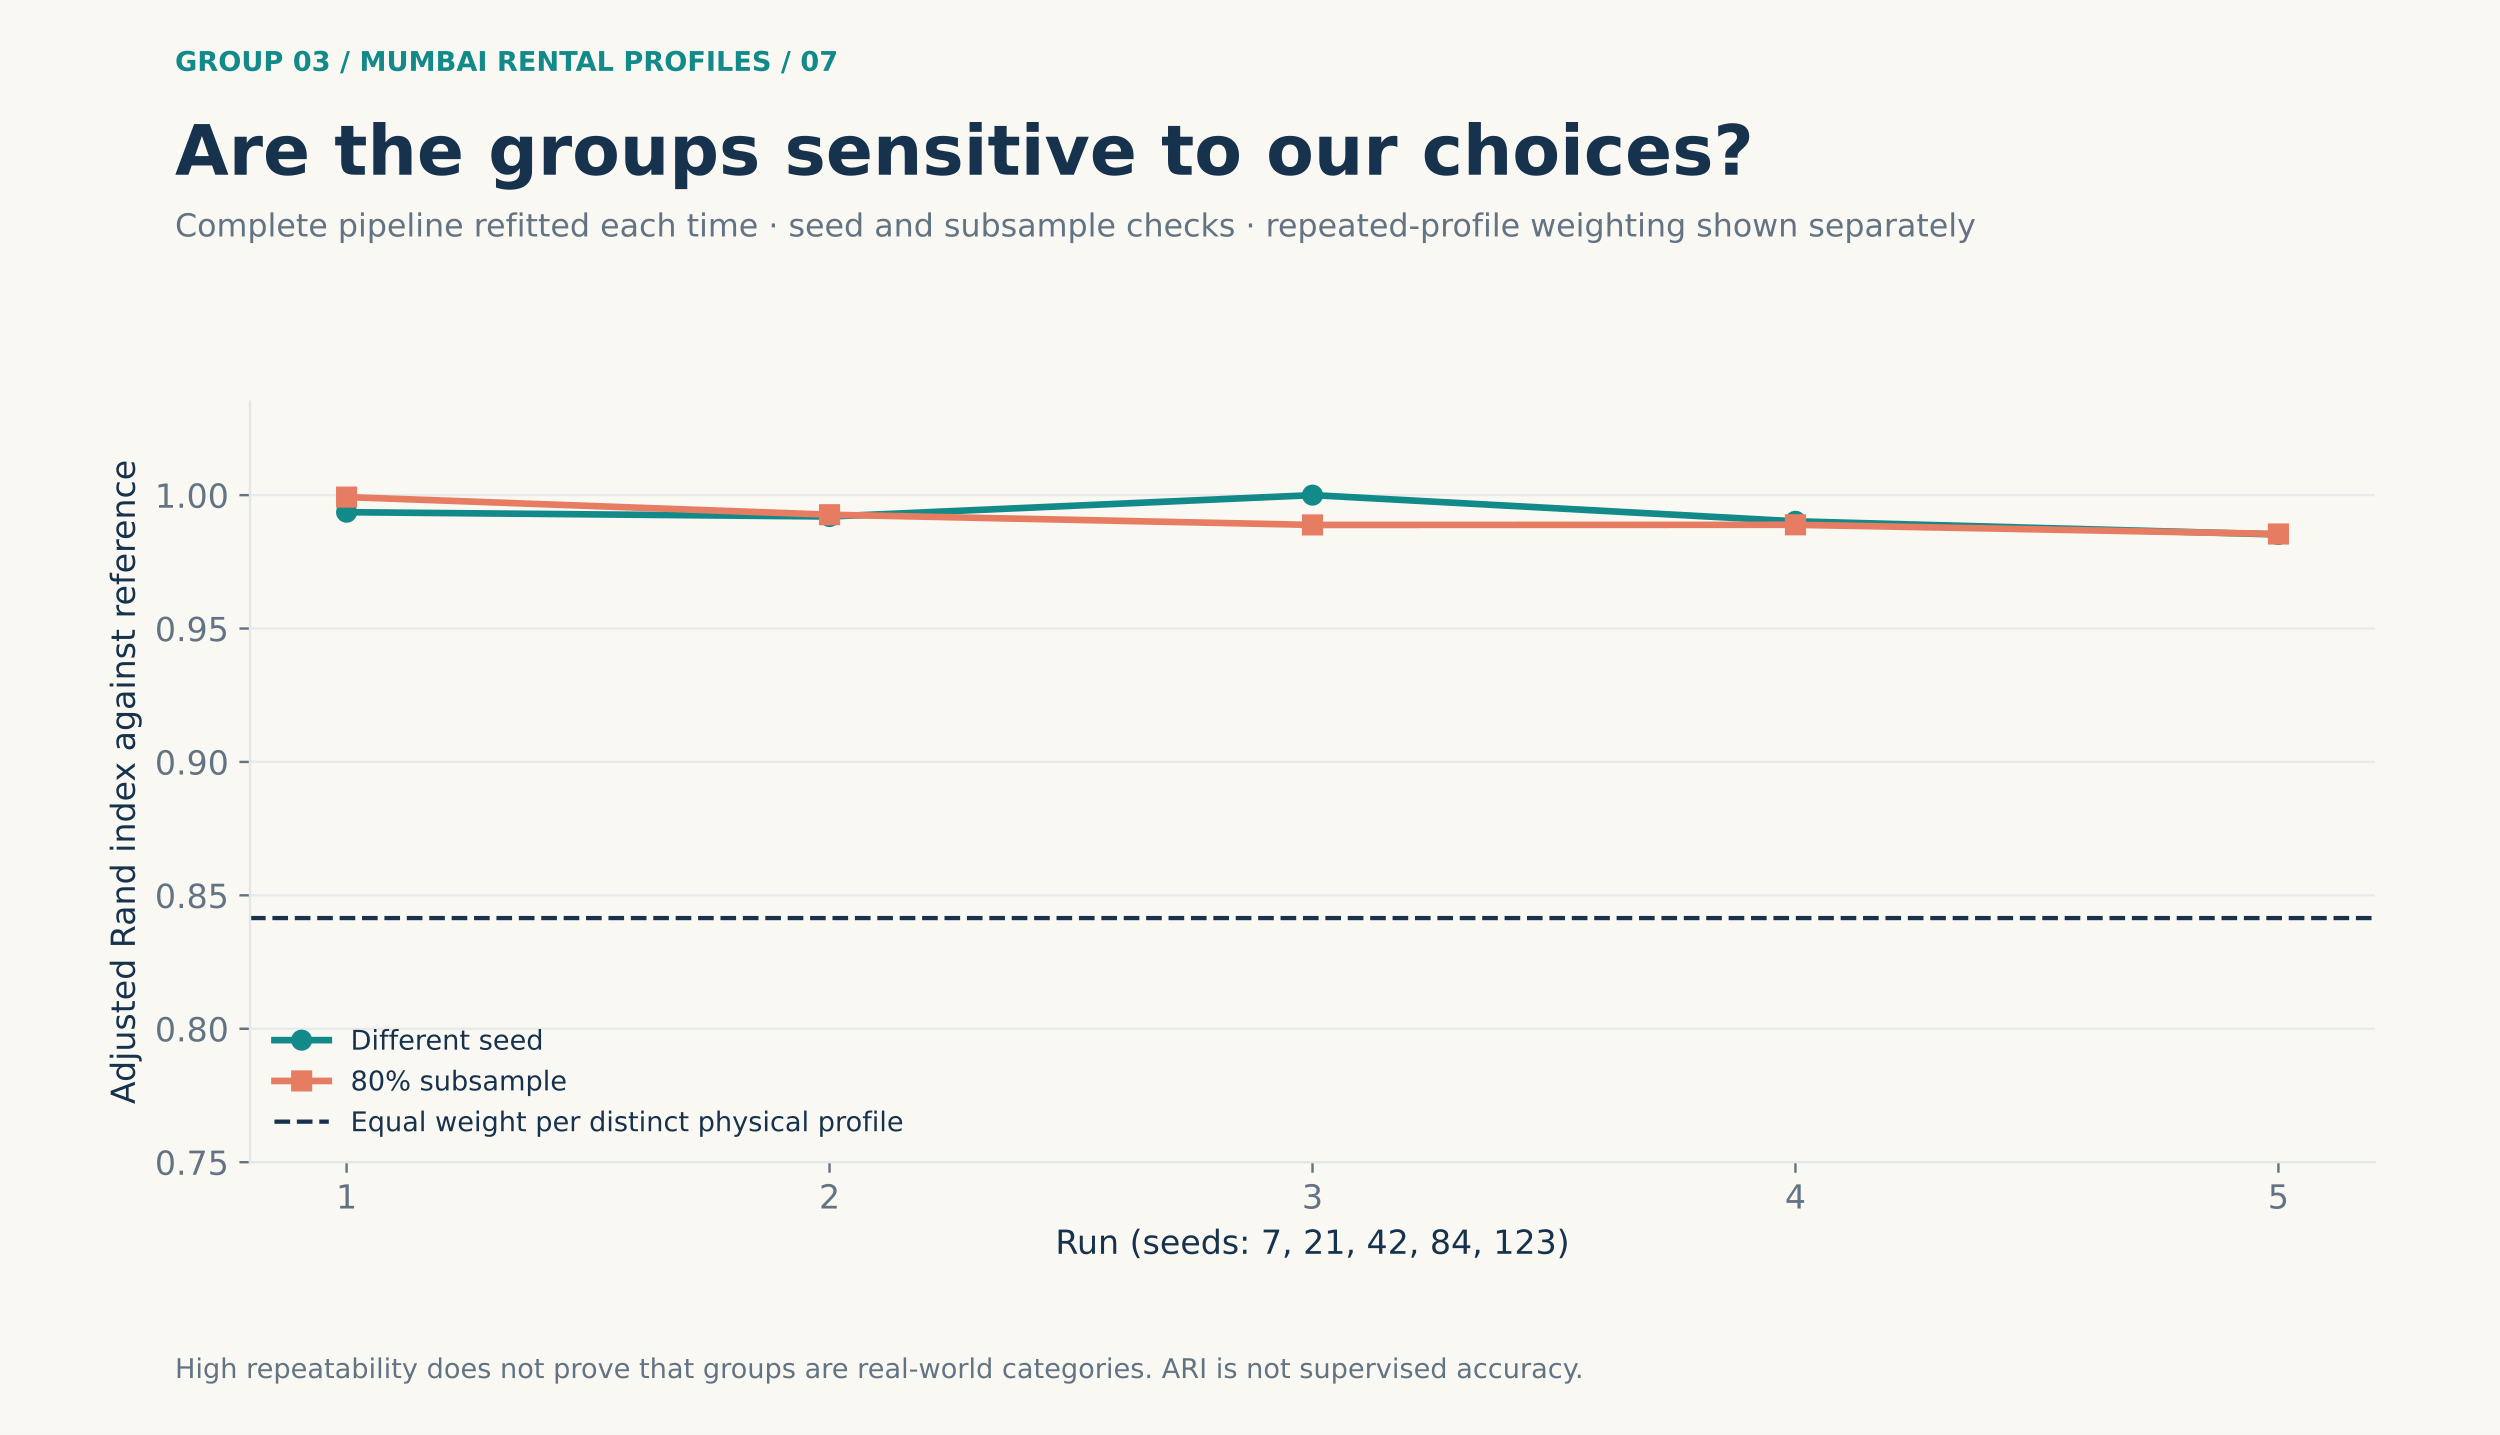
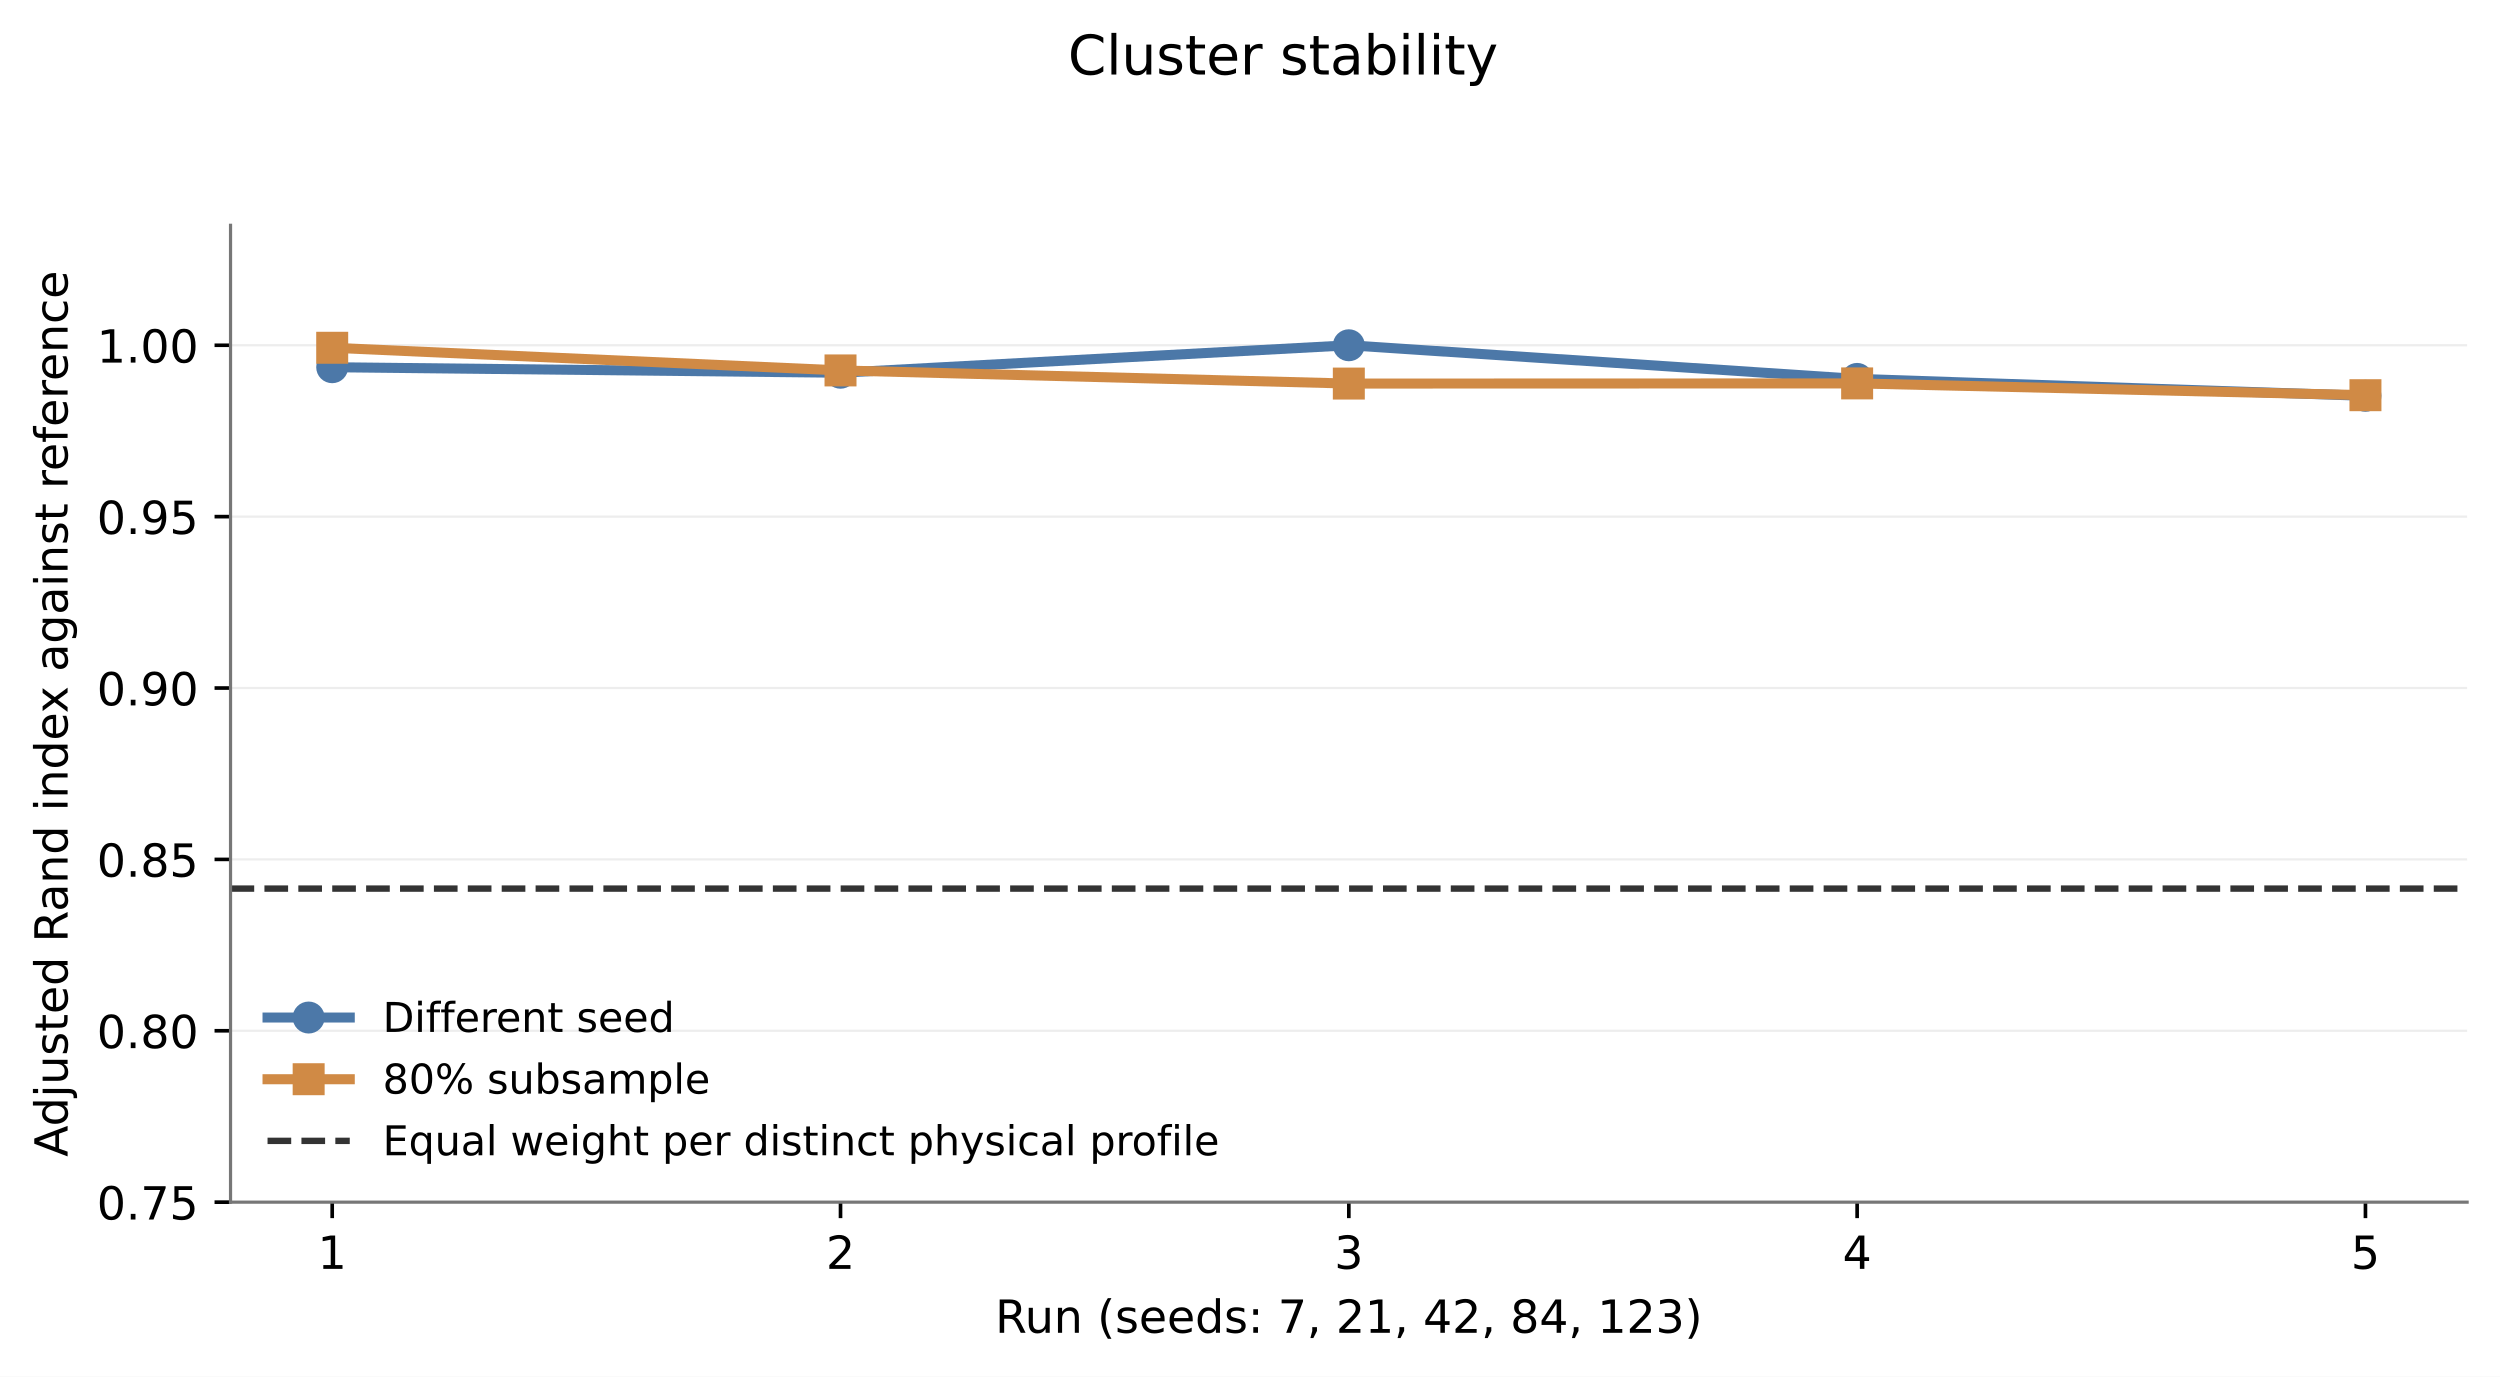
- <svg xmlns="http://www.w3.org/2000/svg" xmlns:xlink="http://www.w3.org/1999/xlink" width="828pt" height="475.2pt" viewBox="0 0 828 475.2" version="1.1">
+ <svg xmlns="http://www.w3.org/2000/svg" xmlns:xlink="http://www.w3.org/1999/xlink" width="547.266pt" height="301.361pt" viewBox="0 0 547.266 301.361" version="1.1">
  <defs>
    <style type="text/css">*{stroke-linejoin: round; stroke-linecap: butt}</style>
  </defs>
  <g id="figure_1">
    <g id="patch_1">
-       <path d="M 0 475.2  L 828 475.2  L 828 0  L 0 0  z " style="fill: #faf8f3" />
+       <path d="M 0 301.361  L 547.266 301.361  L 547.266 0  L 0 0  z " style="fill: #ffffff" />
    </g>
    <g id="axes_1">
      <g id="patch_2">
-         <path d="M 82.8 384.912  L 786.6 384.912  L 786.6 133.056  L 82.8 133.056  z " style="fill: #faf8f3" />
+         <path d="M 50.466 263.16  L 540.066 263.16  L 540.066 49.32  L 50.466 49.32  z " style="fill: #ffffff" />
      </g>
      <g id="matplotlib.axis_1">
        <g id="xtick_1">
          <g id="line2d_1">
            <defs>
-               <path id="m1c8c2b2ef9" d="M 0 0  L 0 3.5  " style="stroke: #627383; stroke-width: 0.8" />
+               <path id="mf53d244da9" d="M 0 0  L 0 3.5  " style="stroke: #000000; stroke-width: 0.8" />
            </defs>
            <g>
-               <use xlink:href="#m1c8c2b2ef9" x="114.791" y="384.912" style="fill: #627383; stroke: #627383; stroke-width: 0.8" />
+               <use xlink:href="#mf53d244da9" x="72.721" y="263.16" style="stroke: #000000; stroke-width: 0.8" />
            </g>
          </g>
          <g id="text_1">
-             <text style="font-size: 11px; font-family: 'DejaVu Sans'; text-anchor: middle; fill: #627383" x="114.791" y="400.269" transform="rotate(-0 114.7909 400.2694)">1</text>
+             <text style="font-size: 10px; font-family: 'DejaVu Sans'; text-anchor: middle" x="72.721" y="277.758" transform="rotate(-0 72.72095 277.7577)">1</text>
          </g>
        </g>
        <g id="xtick_2">
          <g id="line2d_2">
            <g>
-               <use xlink:href="#m1c8c2b2ef9" x="274.745" y="384.912" style="fill: #627383; stroke: #627383; stroke-width: 0.8" />
+               <use xlink:href="#mf53d244da9" x="183.994" y="263.16" style="stroke: #000000; stroke-width: 0.8" />
            </g>
          </g>
          <g id="text_2">
-             <text style="font-size: 11px; font-family: 'DejaVu Sans'; text-anchor: middle; fill: #627383" x="274.745" y="400.269" transform="rotate(-0 274.7455 400.2694)">2</text>
+             <text style="font-size: 10px; font-family: 'DejaVu Sans'; text-anchor: middle" x="183.994" y="277.758" transform="rotate(-0 183.9937 277.7577)">2</text>
          </g>
        </g>
        <g id="xtick_3">
          <g id="line2d_3">
            <g>
-               <use xlink:href="#m1c8c2b2ef9" x="434.7" y="384.912" style="fill: #627383; stroke: #627383; stroke-width: 0.8" />
+               <use xlink:href="#mf53d244da9" x="295.266" y="263.16" style="stroke: #000000; stroke-width: 0.8" />
            </g>
          </g>
          <g id="text_3">
-             <text style="font-size: 11px; font-family: 'DejaVu Sans'; text-anchor: middle; fill: #627383" x="434.7" y="400.269" transform="rotate(-0 434.7 400.2694)">3</text>
+             <text style="font-size: 10px; font-family: 'DejaVu Sans'; text-anchor: middle" x="295.266" y="277.758" transform="rotate(-0 295.2664 277.7577)">3</text>
          </g>
        </g>
        <g id="xtick_4">
          <g id="line2d_4">
            <g>
-               <use xlink:href="#m1c8c2b2ef9" x="594.655" y="384.912" style="fill: #627383; stroke: #627383; stroke-width: 0.8" />
+               <use xlink:href="#mf53d244da9" x="406.539" y="263.16" style="stroke: #000000; stroke-width: 0.8" />
            </g>
          </g>
          <g id="text_4">
-             <text style="font-size: 11px; font-family: 'DejaVu Sans'; text-anchor: middle; fill: #627383" x="594.655" y="400.269" transform="rotate(-0 594.6545 400.2694)">4</text>
+             <text style="font-size: 10px; font-family: 'DejaVu Sans'; text-anchor: middle" x="406.539" y="277.758" transform="rotate(-0 406.5391 277.7577)">4</text>
          </g>
        </g>
        <g id="xtick_5">
          <g id="line2d_5">
            <g>
-               <use xlink:href="#m1c8c2b2ef9" x="754.609" y="384.912" style="fill: #627383; stroke: #627383; stroke-width: 0.8" />
+               <use xlink:href="#mf53d244da9" x="517.812" y="263.16" style="stroke: #000000; stroke-width: 0.8" />
            </g>
          </g>
          <g id="text_5">
-             <text style="font-size: 11px; font-family: 'DejaVu Sans'; text-anchor: middle; fill: #627383" x="754.609" y="400.269" transform="rotate(-0 754.6091 400.2694)">5</text>
+             <text style="font-size: 10px; font-family: 'DejaVu Sans'; text-anchor: middle" x="517.812" y="277.758" transform="rotate(-0 517.8119 277.7577)">5</text>
          </g>
        </g>
        <g id="text_6">
-           <text style="font-size: 11px; font-family: 'DejaVu Sans'; text-anchor: middle; fill: #17324d" x="434.7" y="415.27" transform="rotate(-0 434.7 415.2703)">Run (seeds: 7, 21, 42, 84, 123)</text>
+           <text style="font-size: 10px; font-family: 'DejaVu Sans'; text-anchor: middle" x="295.266" y="291.758" transform="rotate(-0 295.2664 291.7584)">Run (seeds: 7, 21, 42, 84, 123)</text>
        </g>
      </g>
      <g id="matplotlib.axis_2">
        <g id="ytick_1">
          <g id="line2d_6">
-             <path d="M 82.8 384.912  L 786.6 384.912  " clip-path="url(#pfcf8590db4)" style="fill: none; stroke: #e3e7e7; stroke-opacity: 0.75; stroke-width: 0.8; stroke-linecap: square" />
+             <path d="M 50.466 263.16  L 540.066 263.16  " clip-path="url(#pac45d23de7)" style="fill: none; stroke: #dddddd; stroke-opacity: 0.5; stroke-width: 0.5; stroke-linecap: square" />
          </g>
          <g id="line2d_7">
            <defs>
-               <path id="m0eea21e7de" d="M 0 0  L -3.5 0  " style="stroke: #627383; stroke-width: 0.8" />
+               <path id="meb413f774a" d="M 0 0  L -3.5 0  " style="stroke: #000000; stroke-width: 0.8" />
            </defs>
            <g>
-               <use xlink:href="#m0eea21e7de" x="82.8" y="384.912" style="fill: #627383; stroke: #627383; stroke-width: 0.8" />
+               <use xlink:href="#meb413f774a" x="50.466" y="263.16" style="stroke: #000000; stroke-width: 0.8" />
            </g>
          </g>
          <g id="text_7">
-             <text style="font-size: 11px; font-family: 'DejaVu Sans'; text-anchor: end; fill: #627383" x="75.8" y="389.091" transform="rotate(-0 75.8 389.0907)">0.75</text>
+             <text style="font-size: 10px; font-family: 'DejaVu Sans'; text-anchor: end" x="43.466" y="266.959" transform="rotate(-0 43.46641 266.9588)">0.75</text>
          </g>
        </g>
        <g id="ytick_2">
          <g id="line2d_8">
-             <path d="M 82.8 340.727  L 786.6 340.727  " clip-path="url(#pfcf8590db4)" style="fill: none; stroke: #e3e7e7; stroke-opacity: 0.75; stroke-width: 0.8; stroke-linecap: square" />
+             <path d="M 50.466 225.644  L 540.066 225.644  " clip-path="url(#pac45d23de7)" style="fill: none; stroke: #dddddd; stroke-opacity: 0.5; stroke-width: 0.5; stroke-linecap: square" />
          </g>
          <g id="line2d_9">
            <g>
-               <use xlink:href="#m0eea21e7de" x="82.8" y="340.727" style="fill: #627383; stroke: #627383; stroke-width: 0.8" />
+               <use xlink:href="#meb413f774a" x="50.466" y="225.644" style="stroke: #000000; stroke-width: 0.8" />
            </g>
          </g>
          <g id="text_8">
-             <text style="font-size: 11px; font-family: 'DejaVu Sans'; text-anchor: end; fill: #627383" x="75.8" y="344.905" transform="rotate(-0 75.8 344.9054)">0.80</text>
+             <text style="font-size: 10px; font-family: 'DejaVu Sans'; text-anchor: end" x="43.466" y="229.443" transform="rotate(-0 43.46641 229.443)">0.80</text>
          </g>
        </g>
        <g id="ytick_3">
          <g id="line2d_10">
-             <path d="M 82.8 296.541  L 786.6 296.541  " clip-path="url(#pfcf8590db4)" style="fill: none; stroke: #e3e7e7; stroke-opacity: 0.75; stroke-width: 0.8; stroke-linecap: square" />
+             <path d="M 50.466 188.128  L 540.066 188.128  " clip-path="url(#pac45d23de7)" style="fill: none; stroke: #dddddd; stroke-opacity: 0.5; stroke-width: 0.5; stroke-linecap: square" />
          </g>
          <g id="line2d_11">
            <g>
-               <use xlink:href="#m0eea21e7de" x="82.8" y="296.541" style="fill: #627383; stroke: #627383; stroke-width: 0.8" />
+               <use xlink:href="#meb413f774a" x="50.466" y="188.128" style="stroke: #000000; stroke-width: 0.8" />
            </g>
          </g>
          <g id="text_9">
-             <text style="font-size: 11px; font-family: 'DejaVu Sans'; text-anchor: end; fill: #627383" x="75.8" y="300.72" transform="rotate(-0 75.8 300.7202)">0.85</text>
+             <text style="font-size: 10px; font-family: 'DejaVu Sans'; text-anchor: end" x="43.466" y="191.927" transform="rotate(-0 43.46641 191.9272)">0.85</text>
          </g>
        </g>
        <g id="ytick_4">
          <g id="line2d_12">
-             <path d="M 82.8 252.356  L 786.6 252.356  " clip-path="url(#pfcf8590db4)" style="fill: none; stroke: #e3e7e7; stroke-opacity: 0.75; stroke-width: 0.8; stroke-linecap: square" />
+             <path d="M 50.466 150.613  L 540.066 150.613  " clip-path="url(#pac45d23de7)" style="fill: none; stroke: #dddddd; stroke-opacity: 0.5; stroke-width: 0.5; stroke-linecap: square" />
          </g>
          <g id="line2d_13">
            <g>
-               <use xlink:href="#m0eea21e7de" x="82.8" y="252.356" style="fill: #627383; stroke: #627383; stroke-width: 0.8" />
+               <use xlink:href="#meb413f774a" x="50.466" y="150.613" style="stroke: #000000; stroke-width: 0.8" />
            </g>
          </g>
          <g id="text_10">
-             <text style="font-size: 11px; font-family: 'DejaVu Sans'; text-anchor: end; fill: #627383" x="75.8" y="256.535" transform="rotate(-0 75.8 256.5349)">0.90</text>
+             <text style="font-size: 10px; font-family: 'DejaVu Sans'; text-anchor: end" x="43.466" y="154.411" transform="rotate(-0 43.46641 154.4115)">0.90</text>
          </g>
        </g>
        <g id="ytick_5">
          <g id="line2d_14">
-             <path d="M 82.8 208.171  L 786.6 208.171  " clip-path="url(#pfcf8590db4)" style="fill: none; stroke: #e3e7e7; stroke-opacity: 0.75; stroke-width: 0.8; stroke-linecap: square" />
+             <path d="M 50.466 113.097  L 540.066 113.097  " clip-path="url(#pac45d23de7)" style="fill: none; stroke: #dddddd; stroke-opacity: 0.5; stroke-width: 0.5; stroke-linecap: square" />
          </g>
          <g id="line2d_15">
            <g>
-               <use xlink:href="#m0eea21e7de" x="82.8" y="208.171" style="fill: #627383; stroke: #627383; stroke-width: 0.8" />
+               <use xlink:href="#meb413f774a" x="50.466" y="113.097" style="stroke: #000000; stroke-width: 0.8" />
            </g>
          </g>
          <g id="text_11">
-             <text style="font-size: 11px; font-family: 'DejaVu Sans'; text-anchor: end; fill: #627383" x="75.8" y="212.35" transform="rotate(-0 75.8 212.3497)">0.95</text>
+             <text style="font-size: 10px; font-family: 'DejaVu Sans'; text-anchor: end" x="43.466" y="116.896" transform="rotate(-0 43.46641 116.8957)">0.95</text>
          </g>
        </g>
        <g id="ytick_6">
          <g id="line2d_16">
-             <path d="M 82.8 163.986  L 786.6 163.986  " clip-path="url(#pfcf8590db4)" style="fill: none; stroke: #e3e7e7; stroke-opacity: 0.75; stroke-width: 0.8; stroke-linecap: square" />
+             <path d="M 50.466 75.581  L 540.066 75.581  " clip-path="url(#pac45d23de7)" style="fill: none; stroke: #dddddd; stroke-opacity: 0.5; stroke-width: 0.5; stroke-linecap: square" />
          </g>
          <g id="line2d_17">
            <g>
-               <use xlink:href="#m0eea21e7de" x="82.8" y="163.986" style="fill: #627383; stroke: #627383; stroke-width: 0.8" />
+               <use xlink:href="#meb413f774a" x="50.466" y="75.581" style="stroke: #000000; stroke-width: 0.8" />
            </g>
          </g>
          <g id="text_12">
-             <text style="font-size: 11px; font-family: 'DejaVu Sans'; text-anchor: end; fill: #627383" x="75.8" y="168.164" transform="rotate(-0 75.8 168.1644)">1.00</text>
+             <text style="font-size: 10px; font-family: 'DejaVu Sans'; text-anchor: end" x="43.466" y="79.38" transform="rotate(-0 43.46641 79.37988)">1.00</text>
          </g>
        </g>
        <g id="text_13">
-           <text style="font-size: 11px; font-family: 'DejaVu Sans'; text-anchor: middle; fill: #17324d" x="44.665" y="258.984" transform="rotate(-90 44.66523 258.984)">Adjusted Rand index against reference</text>
+           <text style="font-size: 10px; font-family: 'DejaVu Sans'; text-anchor: middle" x="14.798" y="156.24" transform="rotate(-90 14.79844 156.24)">Adjusted Rand index against reference</text>
        </g>
      </g>
      <g id="line2d_18">
-         <path d="M 114.791 169.645  L 274.745 171.069  L 434.7 163.986  L 594.655 172.657  L 754.609 177.018  " clip-path="url(#pfcf8590db4)" style="fill: none; stroke: #138a8a; stroke-width: 2.2; stroke-linecap: square" />
+         <path d="M 72.721 80.386  L 183.994 81.595  L 295.266 75.581  L 406.539 82.943  L 517.812 86.646  " clip-path="url(#pac45d23de7)" style="fill: none; stroke: #4c78a8; stroke-width: 2.2; stroke-linecap: square" />
        <defs>
-           <path id="m8344578759" d="M 0 3  C 0.796 3 1.559 2.684 2.121 2.121  C 2.684 1.559 3 0.796 3 0  C 3 -0.796 2.684 -1.559 2.121 -2.121  C 1.559 -2.684 0.796 -3 0 -3  C -0.796 -3 -1.559 -2.684 -2.121 -2.121  C -2.684 -1.559 -3 -0.796 -3 0  C -3 0.796 -2.684 1.559 -2.121 2.121  C -1.559 2.684 -0.796 3 0 3  z " style="stroke: #138a8a" />
+           <path id="m0c87612844" d="M 0 3  C 0.796 3 1.559 2.684 2.121 2.121  C 2.684 1.559 3 0.796 3 0  C 3 -0.796 2.684 -1.559 2.121 -2.121  C 1.559 -2.684 0.796 -3 0 -3  C -0.796 -3 -1.559 -2.684 -2.121 -2.121  C -2.684 -1.559 -3 -0.796 -3 0  C -3 0.796 -2.684 1.559 -2.121 2.121  C -1.559 2.684 -0.796 3 0 3  z " style="stroke: #4c78a8" />
        </defs>
-         <g clip-path="url(#pfcf8590db4)">
-           <use xlink:href="#m8344578759" x="114.791" y="169.645" style="fill: #138a8a; stroke: #138a8a" />
-           <use xlink:href="#m8344578759" x="274.745" y="171.069" style="fill: #138a8a; stroke: #138a8a" />
-           <use xlink:href="#m8344578759" x="434.7" y="163.986" style="fill: #138a8a; stroke: #138a8a" />
-           <use xlink:href="#m8344578759" x="594.655" y="172.657" style="fill: #138a8a; stroke: #138a8a" />
-           <use xlink:href="#m8344578759" x="754.609" y="177.018" style="fill: #138a8a; stroke: #138a8a" />
+         <g clip-path="url(#pac45d23de7)">
+           <use xlink:href="#m0c87612844" x="72.721" y="80.386" style="fill: #4c78a8; stroke: #4c78a8" />
+           <use xlink:href="#m0c87612844" x="183.994" y="81.595" style="fill: #4c78a8; stroke: #4c78a8" />
+           <use xlink:href="#m0c87612844" x="295.266" y="75.581" style="fill: #4c78a8; stroke: #4c78a8" />
+           <use xlink:href="#m0c87612844" x="406.539" y="82.943" style="fill: #4c78a8; stroke: #4c78a8" />
+           <use xlink:href="#m0c87612844" x="517.812" y="86.646" style="fill: #4c78a8; stroke: #4c78a8" />
        </g>
      </g>
      <g id="line2d_19">
-         <path d="M 114.791 164.631  L 274.745 170.473  L 434.7 173.861  L 594.655 173.818  L 754.609 176.858  " clip-path="url(#pfcf8590db4)" style="fill: none; stroke: #e67d63; stroke-width: 2.2; stroke-linecap: square" />
+         <path d="M 72.721 76.129  L 183.994 81.089  L 295.266 83.966  L 406.539 83.93  L 517.812 86.511  " clip-path="url(#pac45d23de7)" style="fill: none; stroke: #d08a45; stroke-width: 2.2; stroke-linecap: square" />
        <defs>
-           <path id="m68db2e38bf" d="M -3 3  L 3 3  L 3 -3  L -3 -3  z " style="stroke: #e67d63; stroke-linejoin: miter" />
+           <path id="m002c336480" d="M -3 3  L 3 3  L 3 -3  L -3 -3  z " style="stroke: #d08a45; stroke-linejoin: miter" />
        </defs>
-         <g clip-path="url(#pfcf8590db4)">
-           <use xlink:href="#m68db2e38bf" x="114.791" y="164.631" style="fill: #e67d63; stroke: #e67d63; stroke-linejoin: miter" />
-           <use xlink:href="#m68db2e38bf" x="274.745" y="170.473" style="fill: #e67d63; stroke: #e67d63; stroke-linejoin: miter" />
-           <use xlink:href="#m68db2e38bf" x="434.7" y="173.861" style="fill: #e67d63; stroke: #e67d63; stroke-linejoin: miter" />
-           <use xlink:href="#m68db2e38bf" x="594.655" y="173.818" style="fill: #e67d63; stroke: #e67d63; stroke-linejoin: miter" />
-           <use xlink:href="#m68db2e38bf" x="754.609" y="176.858" style="fill: #e67d63; stroke: #e67d63; stroke-linejoin: miter" />
+         <g clip-path="url(#pac45d23de7)">
+           <use xlink:href="#m002c336480" x="72.721" y="76.129" style="fill: #d08a45; stroke: #d08a45; stroke-linejoin: miter" />
+           <use xlink:href="#m002c336480" x="183.994" y="81.089" style="fill: #d08a45; stroke: #d08a45; stroke-linejoin: miter" />
+           <use xlink:href="#m002c336480" x="295.266" y="83.966" style="fill: #d08a45; stroke: #d08a45; stroke-linejoin: miter" />
+           <use xlink:href="#m002c336480" x="406.539" y="83.93" style="fill: #d08a45; stroke: #d08a45; stroke-linejoin: miter" />
+           <use xlink:href="#m002c336480" x="517.812" y="86.511" style="fill: #d08a45; stroke: #d08a45; stroke-linejoin: miter" />
        </g>
      </g>
      <g id="line2d_20">
-         <path d="M 82.8 304.062  L 786.6 304.062  " clip-path="url(#pfcf8590db4)" style="fill: none; stroke-dasharray: 5.18,2.24; stroke-dashoffset: 0; stroke: #17324d; stroke-width: 1.4" />
+         <path d="M 50.466 194.514  L 540.066 194.514  " clip-path="url(#pac45d23de7)" style="fill: none; stroke-dasharray: 5.18,2.24; stroke-dashoffset: 0; stroke: #333333; stroke-width: 1.4" />
      </g>
      <g id="patch_3">
-         <path d="M 82.8 384.912  L 82.8 133.056  " style="fill: none; stroke: #e3e7e7; stroke-width: 0.8; stroke-linejoin: miter; stroke-linecap: square" />
+         <path d="M 50.466 263.16  L 50.466 49.32  " style="fill: none; stroke: #777777; stroke-width: 0.7; stroke-linejoin: miter; stroke-linecap: square" />
      </g>
      <g id="patch_4">
-         <path d="M 82.8 384.912  L 786.6 384.912  " style="fill: none; stroke: #e3e7e7; stroke-width: 0.8; stroke-linejoin: miter; stroke-linecap: square" />
+         <path d="M 50.466 263.16  L 540.066 263.16  " style="fill: none; stroke: #777777; stroke-width: 0.7; stroke-linejoin: miter; stroke-linecap: square" />
      </g>
      <g id="legend_1">
        <g id="line2d_21">
-           <path d="M 90.9 344.498  L 99.9 344.498  L 108.9 344.498  " style="fill: none; stroke: #138a8a; stroke-width: 2.2; stroke-linecap: square" />
+           <path d="M 58.566 222.746  L 67.566 222.746  L 76.566 222.746  " style="fill: none; stroke: #4c78a8; stroke-width: 2.2; stroke-linecap: square" />
          <g>
-             <use xlink:href="#m8344578759" x="99.9" y="344.498" style="fill: #138a8a; stroke: #138a8a" />
+             <use xlink:href="#m0c87612844" x="67.566" y="222.746" style="fill: #4c78a8; stroke: #4c78a8" />
          </g>
        </g>
        <g id="text_14">
-           <text style="font-size: 9px; font-family: 'DejaVu Sans'; text-anchor: start; fill: #17324d" x="116.1" y="347.648" transform="rotate(-0 116.1 347.6485)">Different seed</text>
+           <text style="font-size: 9px; font-family: 'DejaVu Sans'; text-anchor: start" x="83.766" y="225.896" transform="rotate(-0 83.76641 225.8965)">Different seed</text>
        </g>
        <g id="line2d_22">
-           <path d="M 90.9 357.999  L 99.9 357.999  L 108.9 357.999  " style="fill: none; stroke: #e67d63; stroke-width: 2.2; stroke-linecap: square" />
+           <path d="M 58.566 236.247  L 67.566 236.247  L 76.566 236.247  " style="fill: none; stroke: #d08a45; stroke-width: 2.2; stroke-linecap: square" />
          <g>
-             <use xlink:href="#m68db2e38bf" x="99.9" y="357.999" style="fill: #e67d63; stroke: #e67d63; stroke-linejoin: miter" />
+             <use xlink:href="#m002c336480" x="67.566" y="236.247" style="fill: #d08a45; stroke: #d08a45; stroke-linejoin: miter" />
          </g>
        </g>
        <g id="text_15">
-           <text style="font-size: 9px; font-family: 'DejaVu Sans'; text-anchor: start; fill: #17324d" x="116.1" y="361.149" transform="rotate(-0 116.1 361.1492)">80% subsample</text>
+           <text style="font-size: 9px; font-family: 'DejaVu Sans'; text-anchor: start" x="83.766" y="239.397" transform="rotate(-0 83.76641 239.3972)">80% subsample</text>
        </g>
        <g id="line2d_23">
-           <path d="M 90.9 371.5  L 99.9 371.5  L 108.9 371.5  " style="fill: none; stroke-dasharray: 5.18,2.24; stroke-dashoffset: 0; stroke: #17324d; stroke-width: 1.4" />
+           <path d="M 58.566 249.748  L 67.566 249.748  L 76.566 249.748  " style="fill: none; stroke-dasharray: 5.18,2.24; stroke-dashoffset: 0; stroke: #333333; stroke-width: 1.4" />
        </g>
        <g id="text_16">
-           <text style="font-size: 9px; font-family: 'DejaVu Sans'; text-anchor: start; fill: #17324d" x="116.1" y="374.65" transform="rotate(-0 116.1 374.6499)">Equal weight per distinct physical profile</text>
+           <text style="font-size: 9px; font-family: 'DejaVu Sans'; text-anchor: start" x="83.766" y="252.898" transform="rotate(-0 83.76641 252.8979)">Equal weight per distinct physical profile</text>
        </g>
      </g>
    </g>
    <g id="text_17">
-       <text style="font-weight: 700; font-size: 9px; font-family: 'DejaVu Sans'; text-anchor: start; fill: #138a8a" x="57.96" y="23.47" transform="rotate(-0 57.96 23.46989)">GROUP 03  /  MUMBAI RENTAL PROFILES  /  07</text>
-     </g>
-     <g id="text_18">
-       <text style="font-weight: 700; font-size: 23px; font-family: 'DejaVu Sans'; text-anchor: start; fill: #17324d" x="57.96" y="57.868" transform="rotate(-0 57.96 57.86841)">Are the groups sensitive to our choices?</text>
-     </g>
-     <g id="text_19">
-       <text style="font-size: 10.5px; font-family: 'DejaVu Sans'; text-anchor: start; fill: #627383" x="57.96" y="78.308" transform="rotate(-0 57.96 78.30796)">Complete pipeline refitted each time · seed and subsample checks · repeated-profile weighting shown separately</text>
-     </g>
-     <g id="text_20">
-       <text style="font-size: 9px; font-family: 'DejaVu Sans'; text-anchor: start; fill: #627383" x="57.96" y="456.406" transform="rotate(-0 57.96 456.4059)">High repeatability does not prove that groups are real-world categories. ARI is not supervised accuracy.</text>
+       <text style="font-size: 12px; font-family: 'DejaVu Sans'; text-anchor: middle" x="280.866" y="16.318" transform="rotate(-0 280.8664 16.31812)">Cluster stability</text>
    </g>
  </g>
  <defs>
-     <clipPath id="pfcf8590db4">
-       <rect x="82.8" y="133.056" width="703.8" height="251.856" />
+     <clipPath id="pac45d23de7">
+       <rect x="50.466" y="49.32" width="489.6" height="213.84" />
    </clipPath>
  </defs>
</svg>
